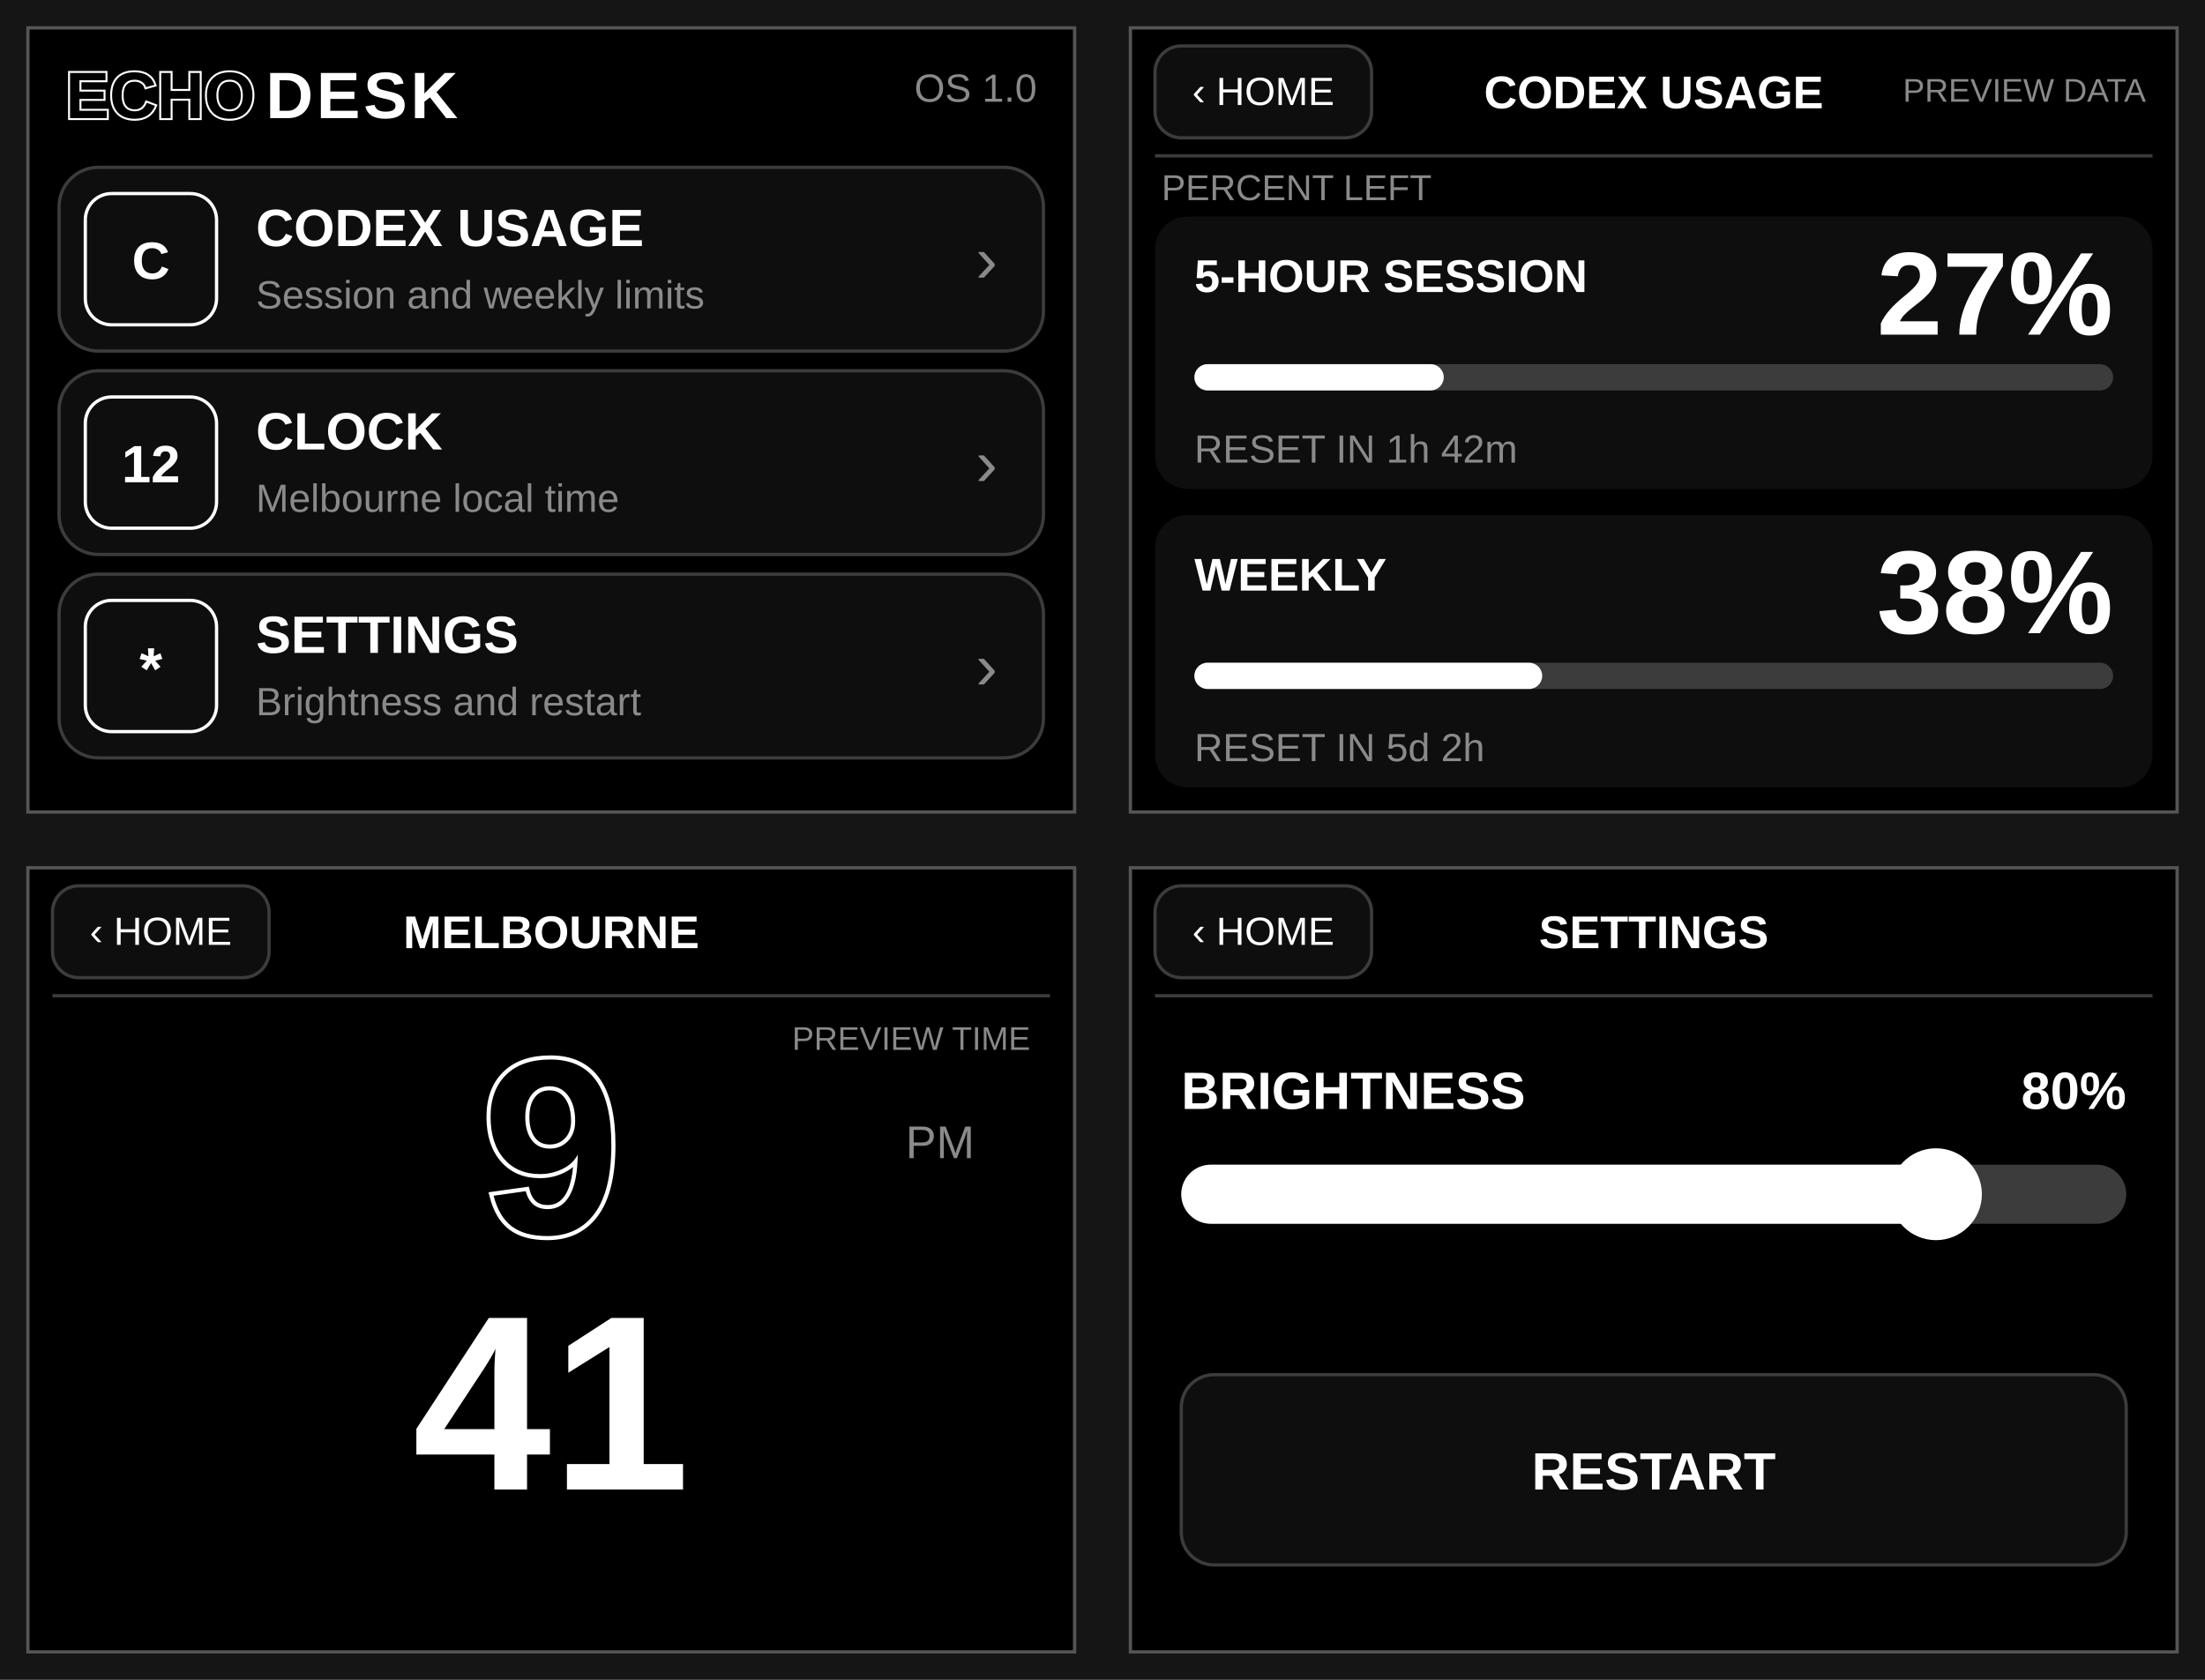
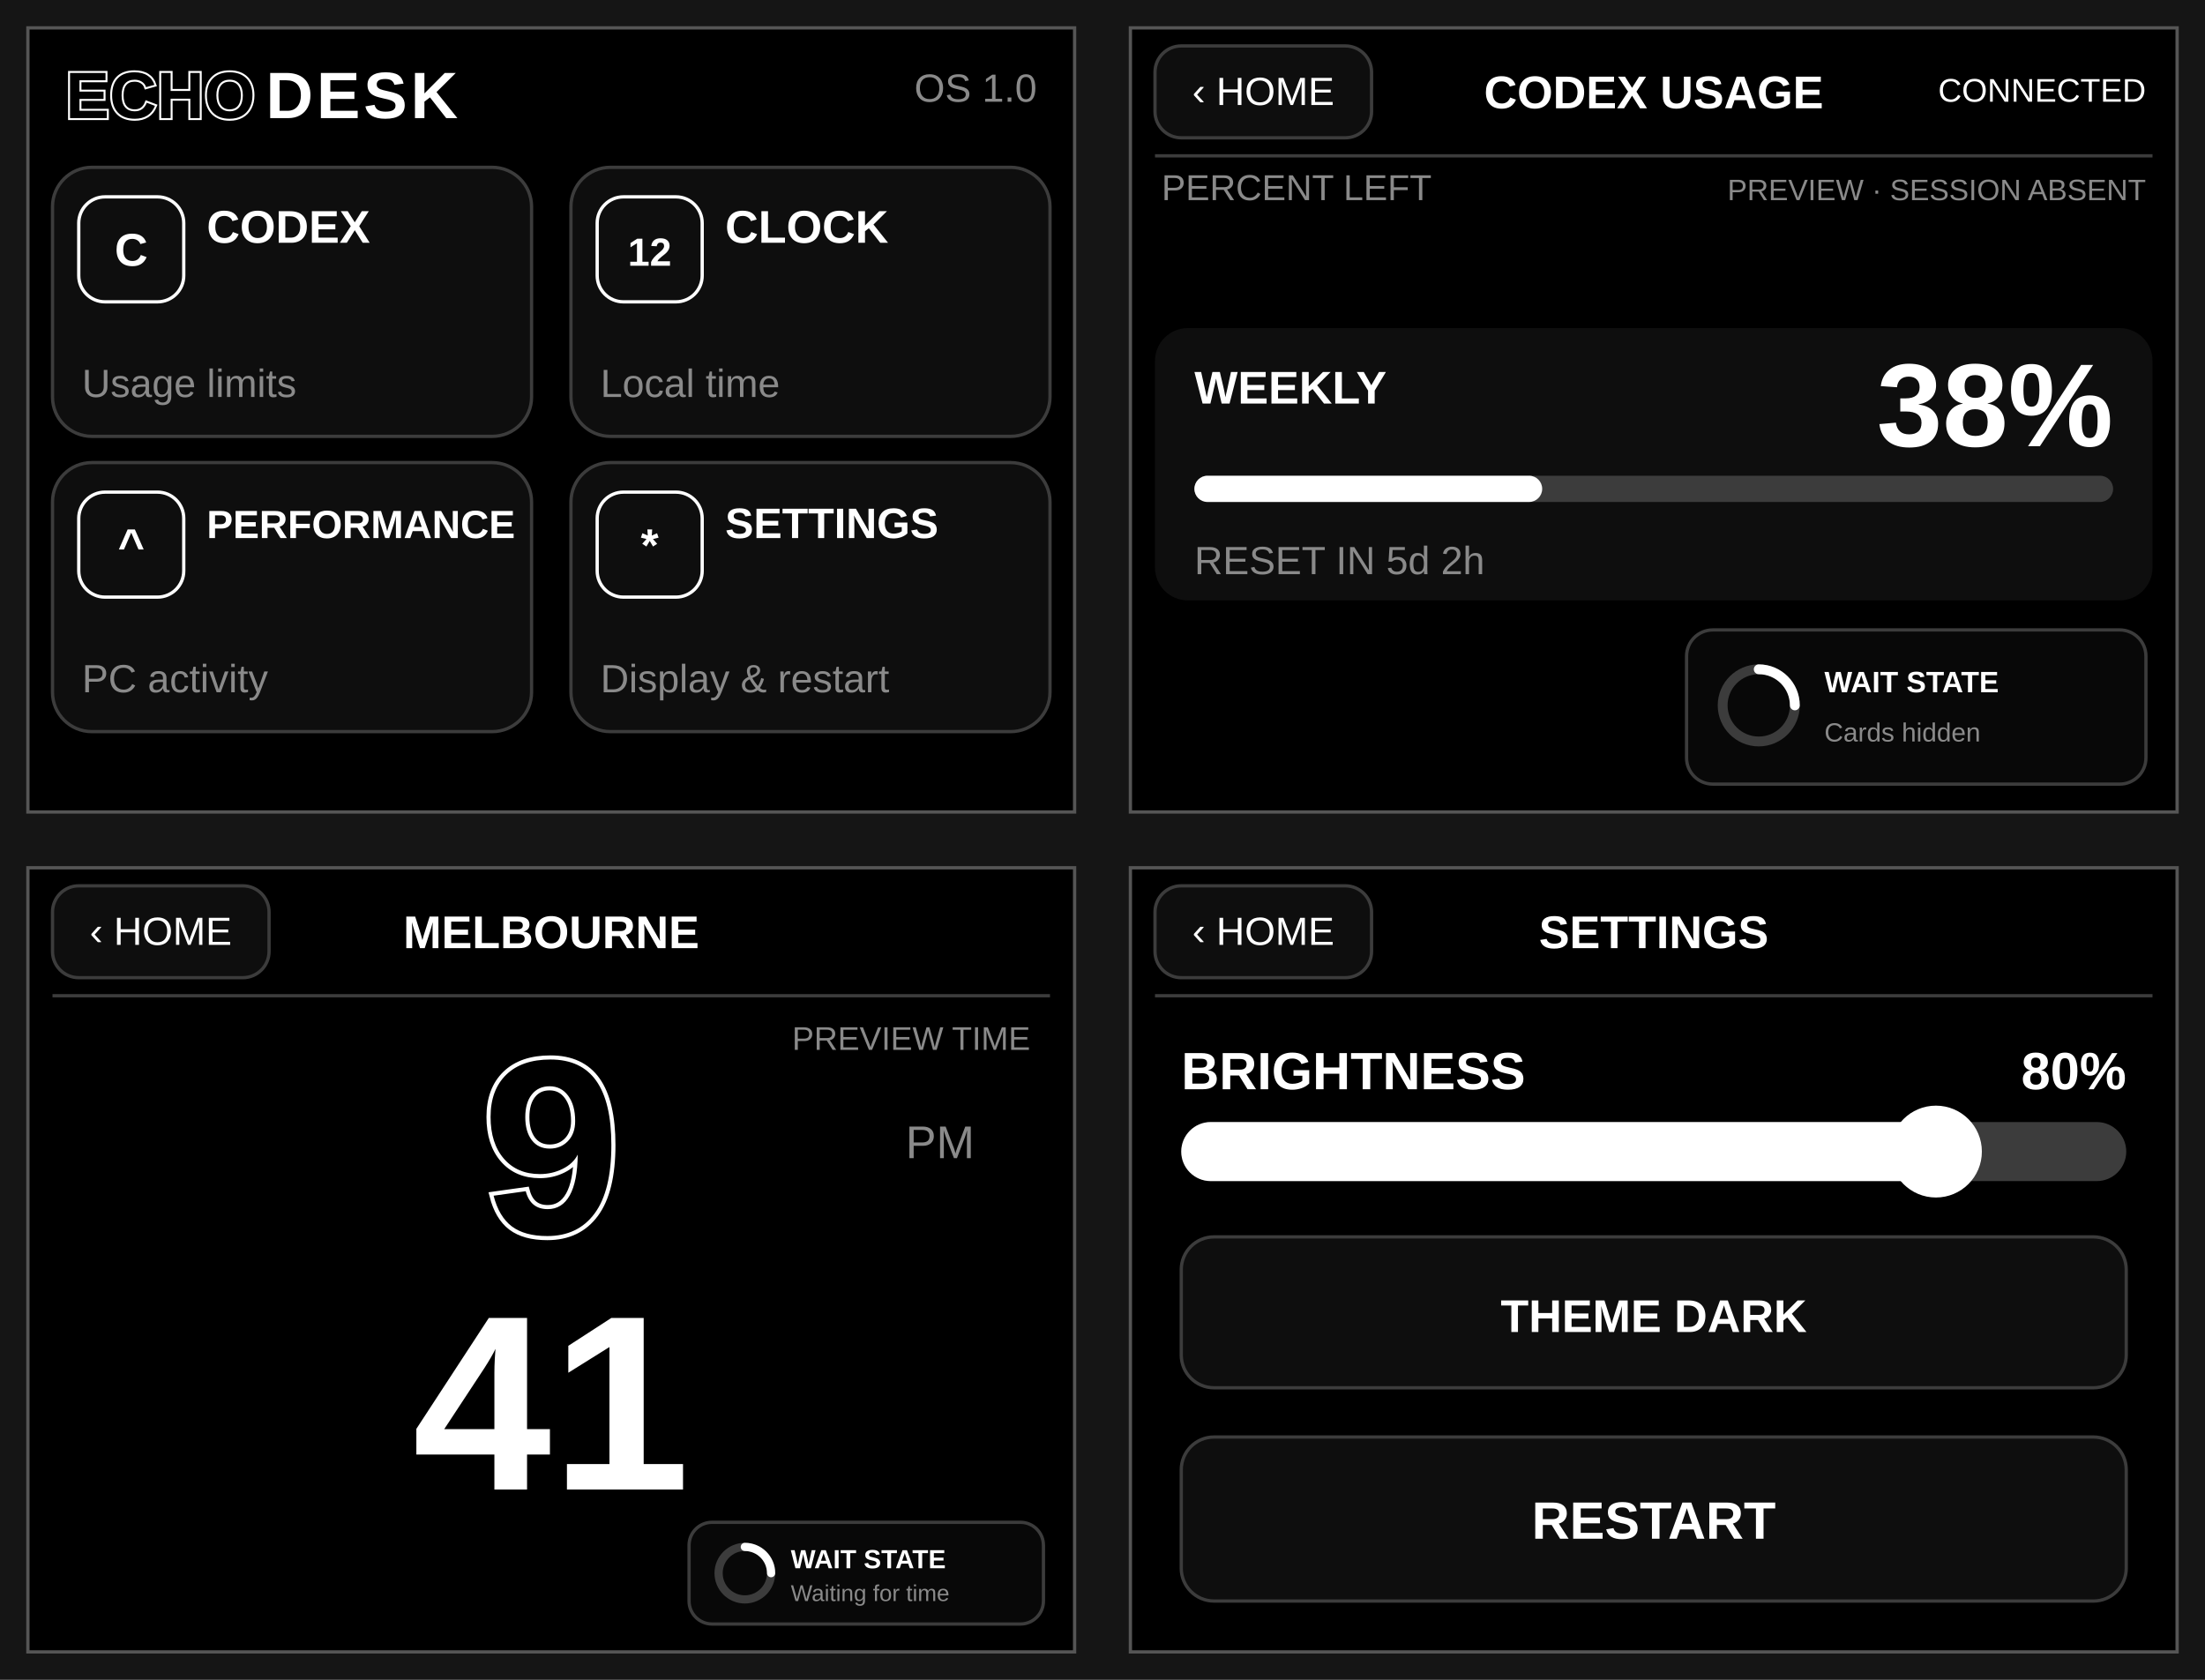
<svg xmlns="http://www.w3.org/2000/svg" width="672" height="512" viewBox="0 0 672 512">
  <style>
    .screen { fill: #000; stroke: #555; stroke-width: 1; }
    .panel { fill: #0e0e0e; stroke: #3c3c3c; stroke-width: 1; }
    .white { fill: #fff; }
    .grey { fill: #8a8a8a; }
    .dim { fill: #3c3c3c; }
    .label { font-family: Montserrat, Arial, sans-serif; }
    .mono { font-family: "Arial Narrow", Montserrat, Arial, sans-serif; }
    .hairline { stroke: #3c3c3c; stroke-width: 1; }
  </style>
  <rect width="672" height="512" fill="#151515" />
  <svg x="8" y="8" width="320" height="240" viewBox="0 0 320 240">
    <rect class="screen" x="0.5" y="0.5" width="319" height="239" />
    <text x="12" y="28" class="label" font-size="20" font-weight="700" fill="#000" stroke="#fff" stroke-width="1.2" paint-order="stroke">ECHO</text>
    <text x="73" y="28" class="label white" font-size="20" font-weight="800" letter-spacing="1">DESK</text>
    <text x="308" y="23" class="label grey" font-size="12" text-anchor="end">OS  1.0</text>
-     <g transform="translate(10 43)">
-       <rect class="panel" width="300" height="56" rx="12" />
-       <rect x="8" y="8" width="40" height="40" rx="8" fill="none" stroke="#fff" />
-       <text x="28" y="34" class="label white" font-size="16" font-weight="700" text-anchor="middle">C</text>
-       <text x="60" y="24" class="label white" font-size="16" font-weight="700">CODEX USAGE</text>
-       <text x="60" y="43" class="label grey" font-size="12">Session and weekly limits</text>
-       <text x="286" y="35" class="label grey" font-size="20" text-anchor="end">›</text>
+     <g transform="translate(8 43)">
+       <rect class="panel" width="146" height="82" rx="12" />
+       <rect x="8" y="9" width="32" height="32" rx="8" fill="none" stroke="#fff" />
+       <text x="24" y="30" class="label white" font-size="14" font-weight="700" text-anchor="middle">C</text>
+       <text x="47" y="23" class="label white" font-size="14" font-weight="700">CODEX</text>
+       <text x="9" y="70" class="label grey" font-size="12">Usage limits</text>
    </g>
-     <g transform="translate(10 105)">
-       <rect class="panel" width="300" height="56" rx="12" />
-       <rect x="8" y="8" width="40" height="40" rx="8" fill="none" stroke="#fff" />
-       <text x="28" y="34" class="label white" font-size="16" font-weight="700" text-anchor="middle">12</text>
-       <text x="60" y="24" class="label white" font-size="16" font-weight="700">CLOCK</text>
-       <text x="60" y="43" class="label grey" font-size="12">Melbourne local time</text>
-       <text x="286" y="35" class="label grey" font-size="20" text-anchor="end">›</text>
+     <g transform="translate(166 43)">
+       <rect class="panel" width="146" height="82" rx="12" />
+       <rect x="8" y="9" width="32" height="32" rx="8" fill="none" stroke="#fff" />
+       <text x="24" y="30" class="label white" font-size="12" font-weight="700" text-anchor="middle">12</text>
+       <text x="47" y="23" class="label white" font-size="14" font-weight="700">CLOCK</text>
+       <text x="9" y="70" class="label grey" font-size="12">Local time</text>
    </g>
-     <g transform="translate(10 167)">
-       <rect class="panel" width="300" height="56" rx="12" />
-       <rect x="8" y="8" width="40" height="40" rx="8" fill="none" stroke="#fff" />
-       <text x="28" y="35" class="label white" font-size="18" font-weight="700" text-anchor="middle">*</text>
-       <text x="60" y="24" class="label white" font-size="16" font-weight="700">SETTINGS</text>
-       <text x="60" y="43" class="label grey" font-size="12">Brightness and restart</text>
-       <text x="286" y="35" class="label grey" font-size="20" text-anchor="end">›</text>
+     <g transform="translate(8 133)">
+       <rect class="panel" width="146" height="82" rx="12" />
+       <rect x="8" y="9" width="32" height="32" rx="8" fill="none" stroke="#fff" />
+       <text x="24" y="30" class="label white" font-size="14" font-weight="700" text-anchor="middle">^</text>
+       <text x="47" y="23" class="label white" font-size="12" font-weight="700">PERFORMANCE</text>
+       <text x="9" y="70" class="label grey" font-size="12">PC activity</text>
+     </g>
+     <g transform="translate(166 133)">
+       <rect class="panel" width="146" height="82" rx="12" />
+       <rect x="8" y="9" width="32" height="32" rx="8" fill="none" stroke="#fff" />
+       <text x="24" y="30" class="label white" font-size="14" font-weight="700" text-anchor="middle">*</text>
+       <text x="47" y="23" class="label white" font-size="13" font-weight="700">SETTINGS</text>
+       <text x="9" y="70" class="label grey" font-size="12">Display &amp; restart</text>
    </g>
  </svg>
  <svg x="344" y="8" width="320" height="240" viewBox="0 0 320 240">
    <rect class="screen" x="0.5" y="0.5" width="319" height="239" />
    <g>
      <rect class="panel" x="8" y="6" width="66" height="28" rx="8" />
      <text x="41" y="24" class="label white" font-size="12" text-anchor="middle">‹  HOME</text>
      <text x="160" y="25" class="label white" font-size="14" font-weight="700" text-anchor="middle">CODEX USAGE</text>
-       <text x="310" y="23" class="label grey" font-size="10" text-anchor="end">PREVIEW DATA</text>
+       <text x="310" y="23" class="label white" font-size="10" text-anchor="end">CONNECTED</text>
      <line x1="8" y1="39.5" x2="312" y2="39.5" class="hairline" />
      <text x="10" y="53" class="label grey" font-size="11">PERCENT LEFT</text>
+       <text x="310" y="53" class="label grey" font-size="9" text-anchor="end">PREVIEW · SESSION ABSENT</text>
    </g>
-     <g transform="translate(8 58)">
-       <rect width="304" height="83" rx="10" fill="#0e0e0e" />
-       <text x="12" y="23" class="label white" font-size="14" font-weight="700">5-HOUR SESSION</text>
-       <text x="292" y="36" class="label white" font-size="36" font-weight="700" text-anchor="end">27%</text>
-       <rect x="12" y="45" width="280" height="8" rx="4" fill="#3c3c3c" />
-       <rect x="12" y="45" width="76" height="8" rx="4" fill="#fff" />
-       <text x="12" y="75" class="label grey" font-size="12">RESET IN  1h 42m</text>
-     </g>
-     <g transform="translate(8 149)">
+     <g transform="translate(8 92)">
      <rect width="304" height="83" rx="10" fill="#0e0e0e" />
      <text x="12" y="23" class="label white" font-size="14" font-weight="700">WEEKLY</text>
      <text x="292" y="36" class="label white" font-size="36" font-weight="700" text-anchor="end">38%</text>
      <rect x="12" y="45" width="280" height="8" rx="4" fill="#3c3c3c" />
      <rect x="12" y="45" width="106" height="8" rx="4" fill="#fff" />
      <text x="12" y="75" class="label grey" font-size="12">RESET IN  5d 2h</text>
+     </g>
+     <g transform="translate(170 184)">
+       <rect width="140" height="47" rx="8" fill="#080808" stroke="#3c3c3c" />
+       <circle cx="22" cy="23" r="11" fill="none" stroke="#3c3c3c" stroke-width="3" />
+       <path d="M22 12 A11 11 0 0 1 33 23" fill="none" stroke="#fff" stroke-width="3" stroke-linecap="round" />
+       <text x="42" y="19" class="label white" font-size="9" font-weight="700">WAIT STATE</text>
+       <text x="42" y="34" class="label grey" font-size="8">Cards hidden</text>
    </g>
  </svg>
  <svg x="8" y="264" width="320" height="240" viewBox="0 0 320 240">
    <rect class="screen" x="0.5" y="0.5" width="319" height="239" />
    <rect class="panel" x="8" y="6" width="66" height="28" rx="8" />
    <text x="41" y="24" class="label white" font-size="12" text-anchor="middle">‹  HOME</text>
    <text x="160" y="25" class="label white" font-size="14" font-weight="700" text-anchor="middle">MELBOURNE</text>
    <line x1="8" y1="39.5" x2="312" y2="39.5" class="hairline" />
    <text x="306" y="56" class="label grey" font-size="10" text-anchor="end">PREVIEW TIME</text>
    <text x="160" y="112" class="mono" font-size="76" font-weight="700" text-anchor="middle" fill="#000" stroke="#fff" stroke-width="2.5" paint-order="stroke">9</text>
    <text x="160" y="190" class="mono white" font-size="76" font-weight="700" text-anchor="middle">41</text>
    <text x="289" y="89" class="label grey" font-size="14" text-anchor="end">PM</text>
+     <g transform="translate(202 200)">
+       <rect width="108" height="31" rx="7" fill="#080808" stroke="#3c3c3c" />
+       <circle cx="17" cy="15.5" r="8" fill="none" stroke="#3c3c3c" stroke-width="2.5" />
+       <path d="M17 7.5 A8 8 0 0 1 25 15.5" fill="none" stroke="#fff" stroke-width="2.5" stroke-linecap="round" />
+       <text x="31" y="14" class="label white" font-size="8" font-weight="700">WAIT STATE</text>
+       <text x="31" y="24" class="label grey" font-size="7">Waiting for time</text>
+     </g>
  </svg>
  <svg x="344" y="264" width="320" height="240" viewBox="0 0 320 240">
    <rect class="screen" x="0.5" y="0.5" width="319" height="239" />
    <rect class="panel" x="8" y="6" width="66" height="28" rx="8" />
    <text x="41" y="24" class="label white" font-size="12" text-anchor="middle">‹  HOME</text>
    <text x="160" y="25" class="label white" font-size="14" font-weight="700" text-anchor="middle">SETTINGS</text>
    <line x1="8" y1="39.5" x2="312" y2="39.5" class="hairline" />
-     <text x="16" y="74" class="label white" font-size="16" font-weight="700">BRIGHTNESS</text>
-     <text x="304" y="74" class="label white" font-size="16" font-weight="700" text-anchor="end">80%</text>
-     <rect x="16" y="91" width="288" height="18" rx="9" fill="#3c3c3c" />
-     <rect x="16" y="91" width="230" height="18" rx="9" fill="#fff" />
-     <circle cx="246" cy="100" r="14" fill="#fff" />
-     <rect class="panel" x="16" y="155" width="288" height="58" rx="10" />
-     <text x="160" y="190" class="label white" font-size="16" font-weight="700" text-anchor="middle">RESTART</text>
+     <text x="16" y="68" class="label white" font-size="16" font-weight="700">BRIGHTNESS</text>
+     <text x="304" y="68" class="label white" font-size="16" font-weight="700" text-anchor="end">80%</text>
+     <rect x="16" y="78" width="288" height="18" rx="9" fill="#3c3c3c" />
+     <rect x="16" y="78" width="230" height="18" rx="9" fill="#fff" />
+     <circle cx="246" cy="87" r="14" fill="#fff" />
+     <rect class="panel" x="16" y="113" width="288" height="46" rx="10" />
+     <text x="160" y="142" class="label white" font-size="14" font-weight="700" text-anchor="middle">THEME     DARK</text>
+     <rect class="panel" x="16" y="174" width="288" height="50" rx="10" />
+     <text x="160" y="205" class="label white" font-size="16" font-weight="700" text-anchor="middle">RESTART</text>
  </svg>
</svg>
